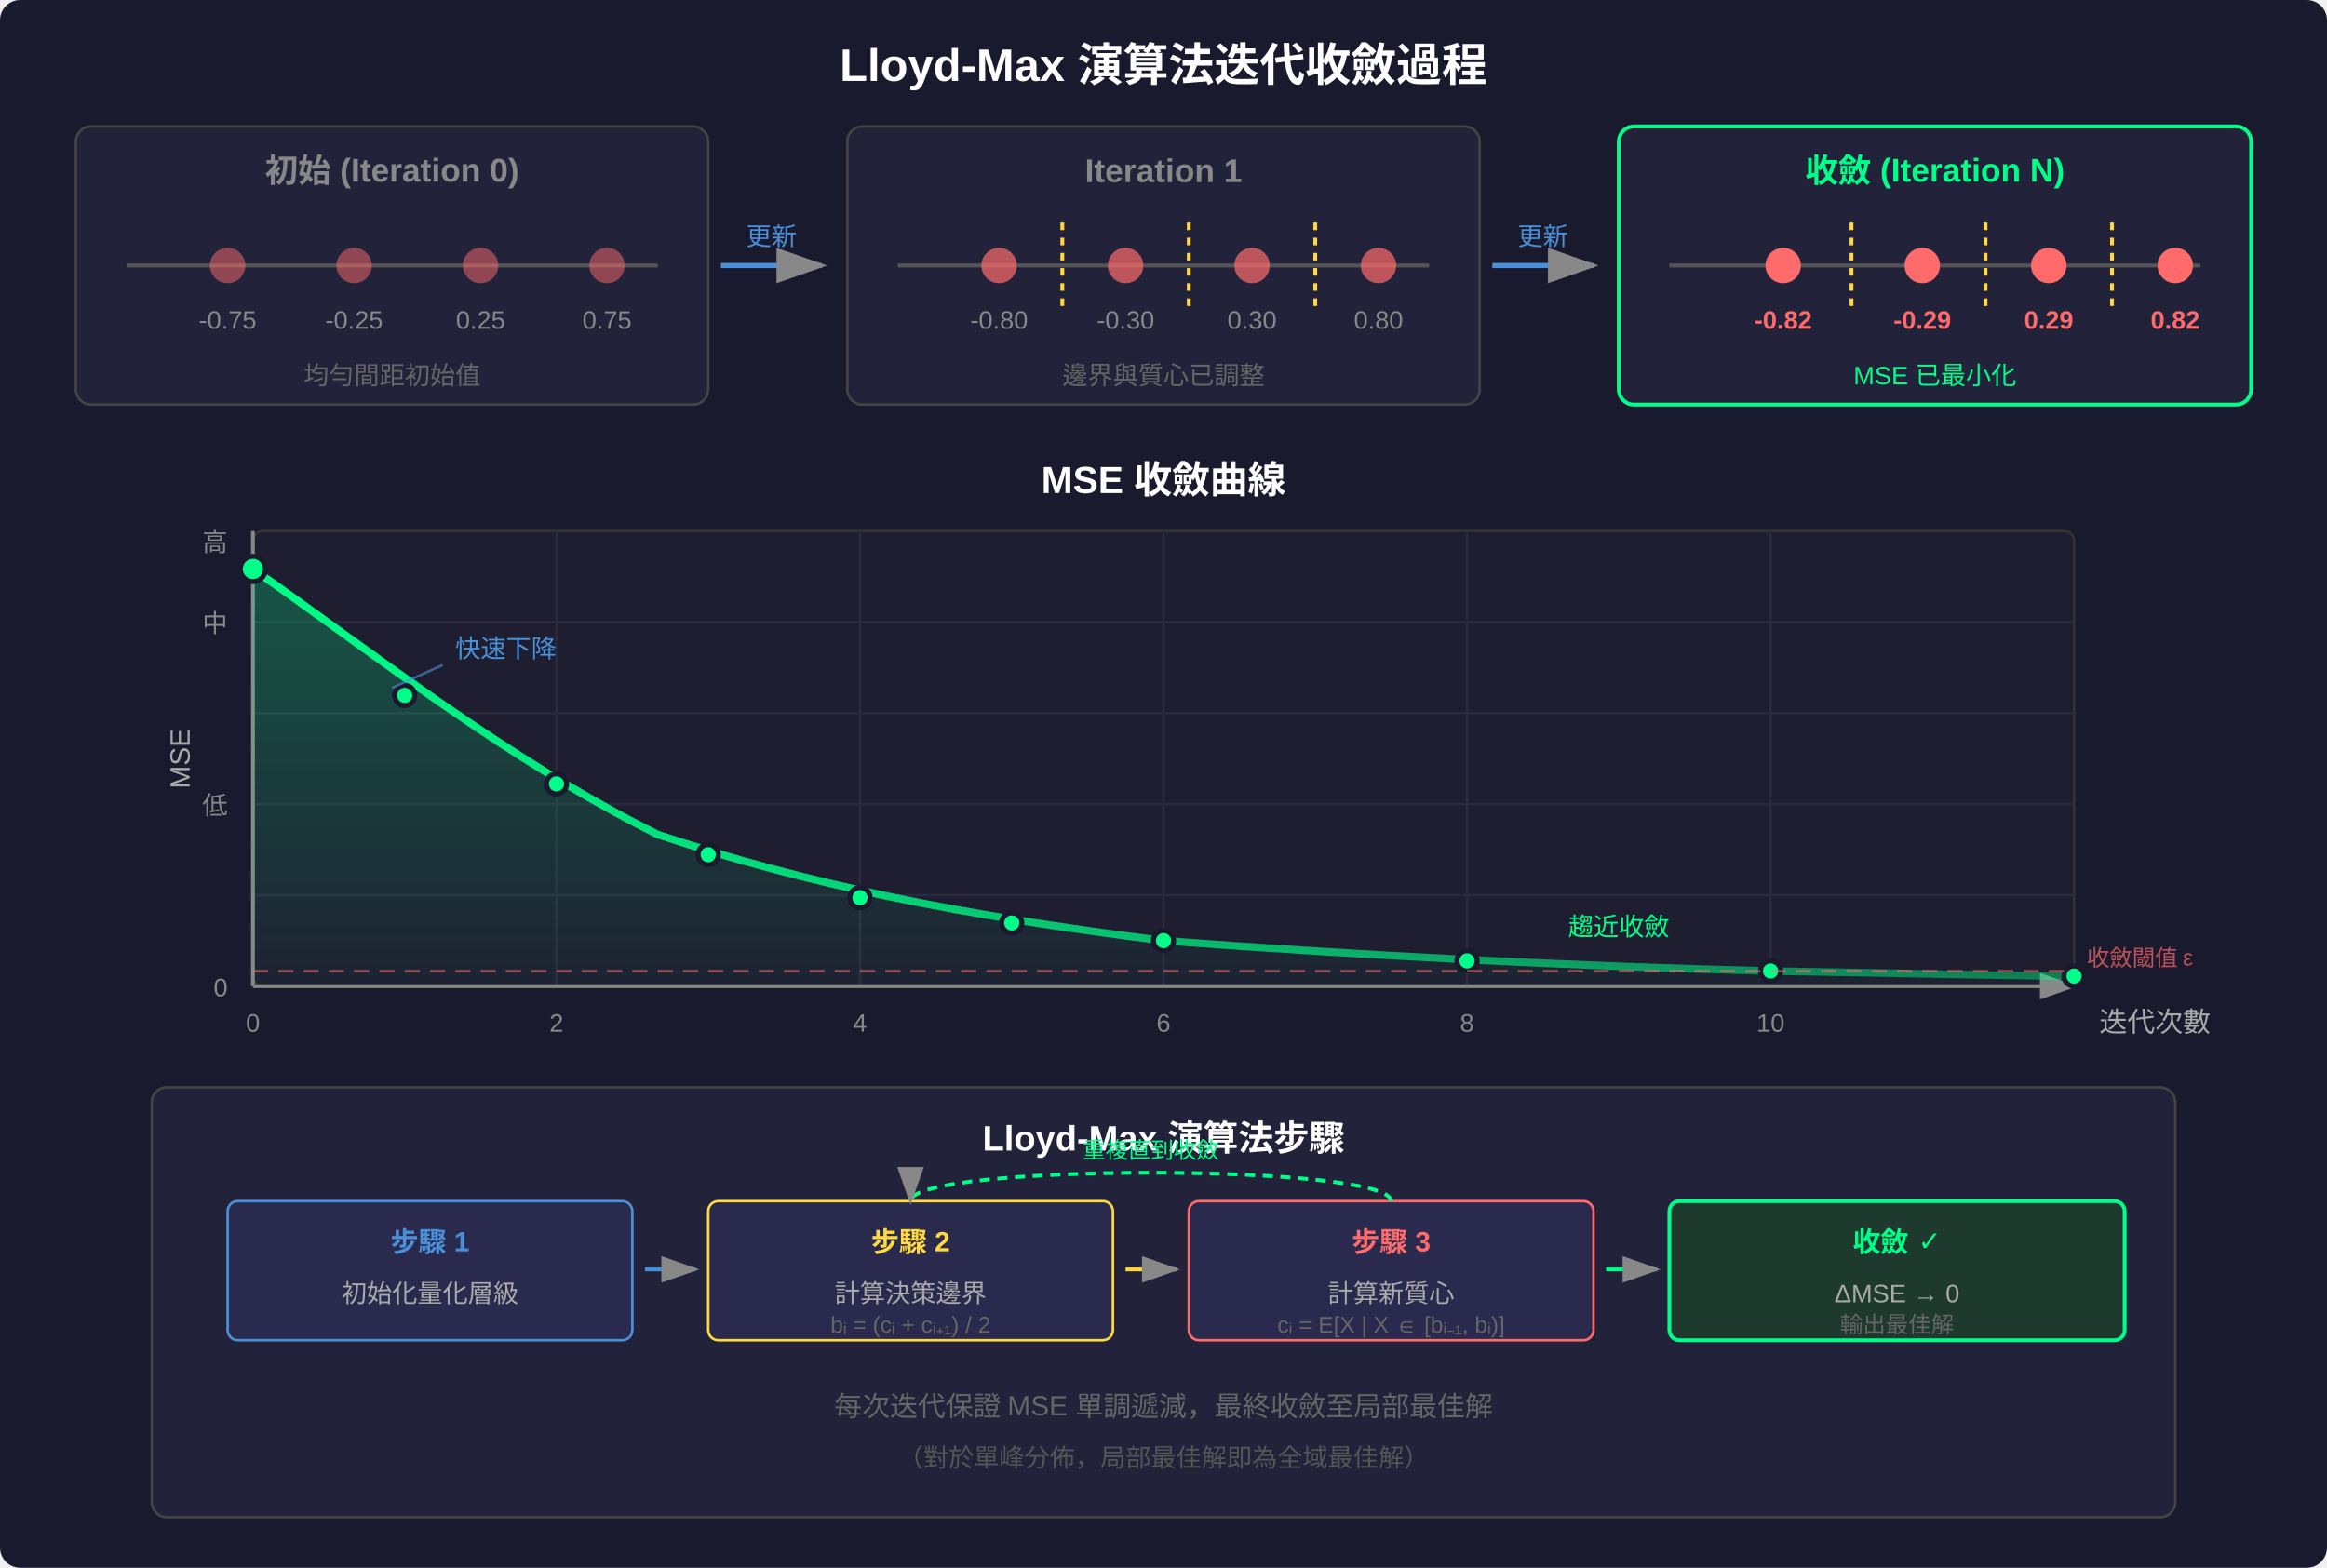
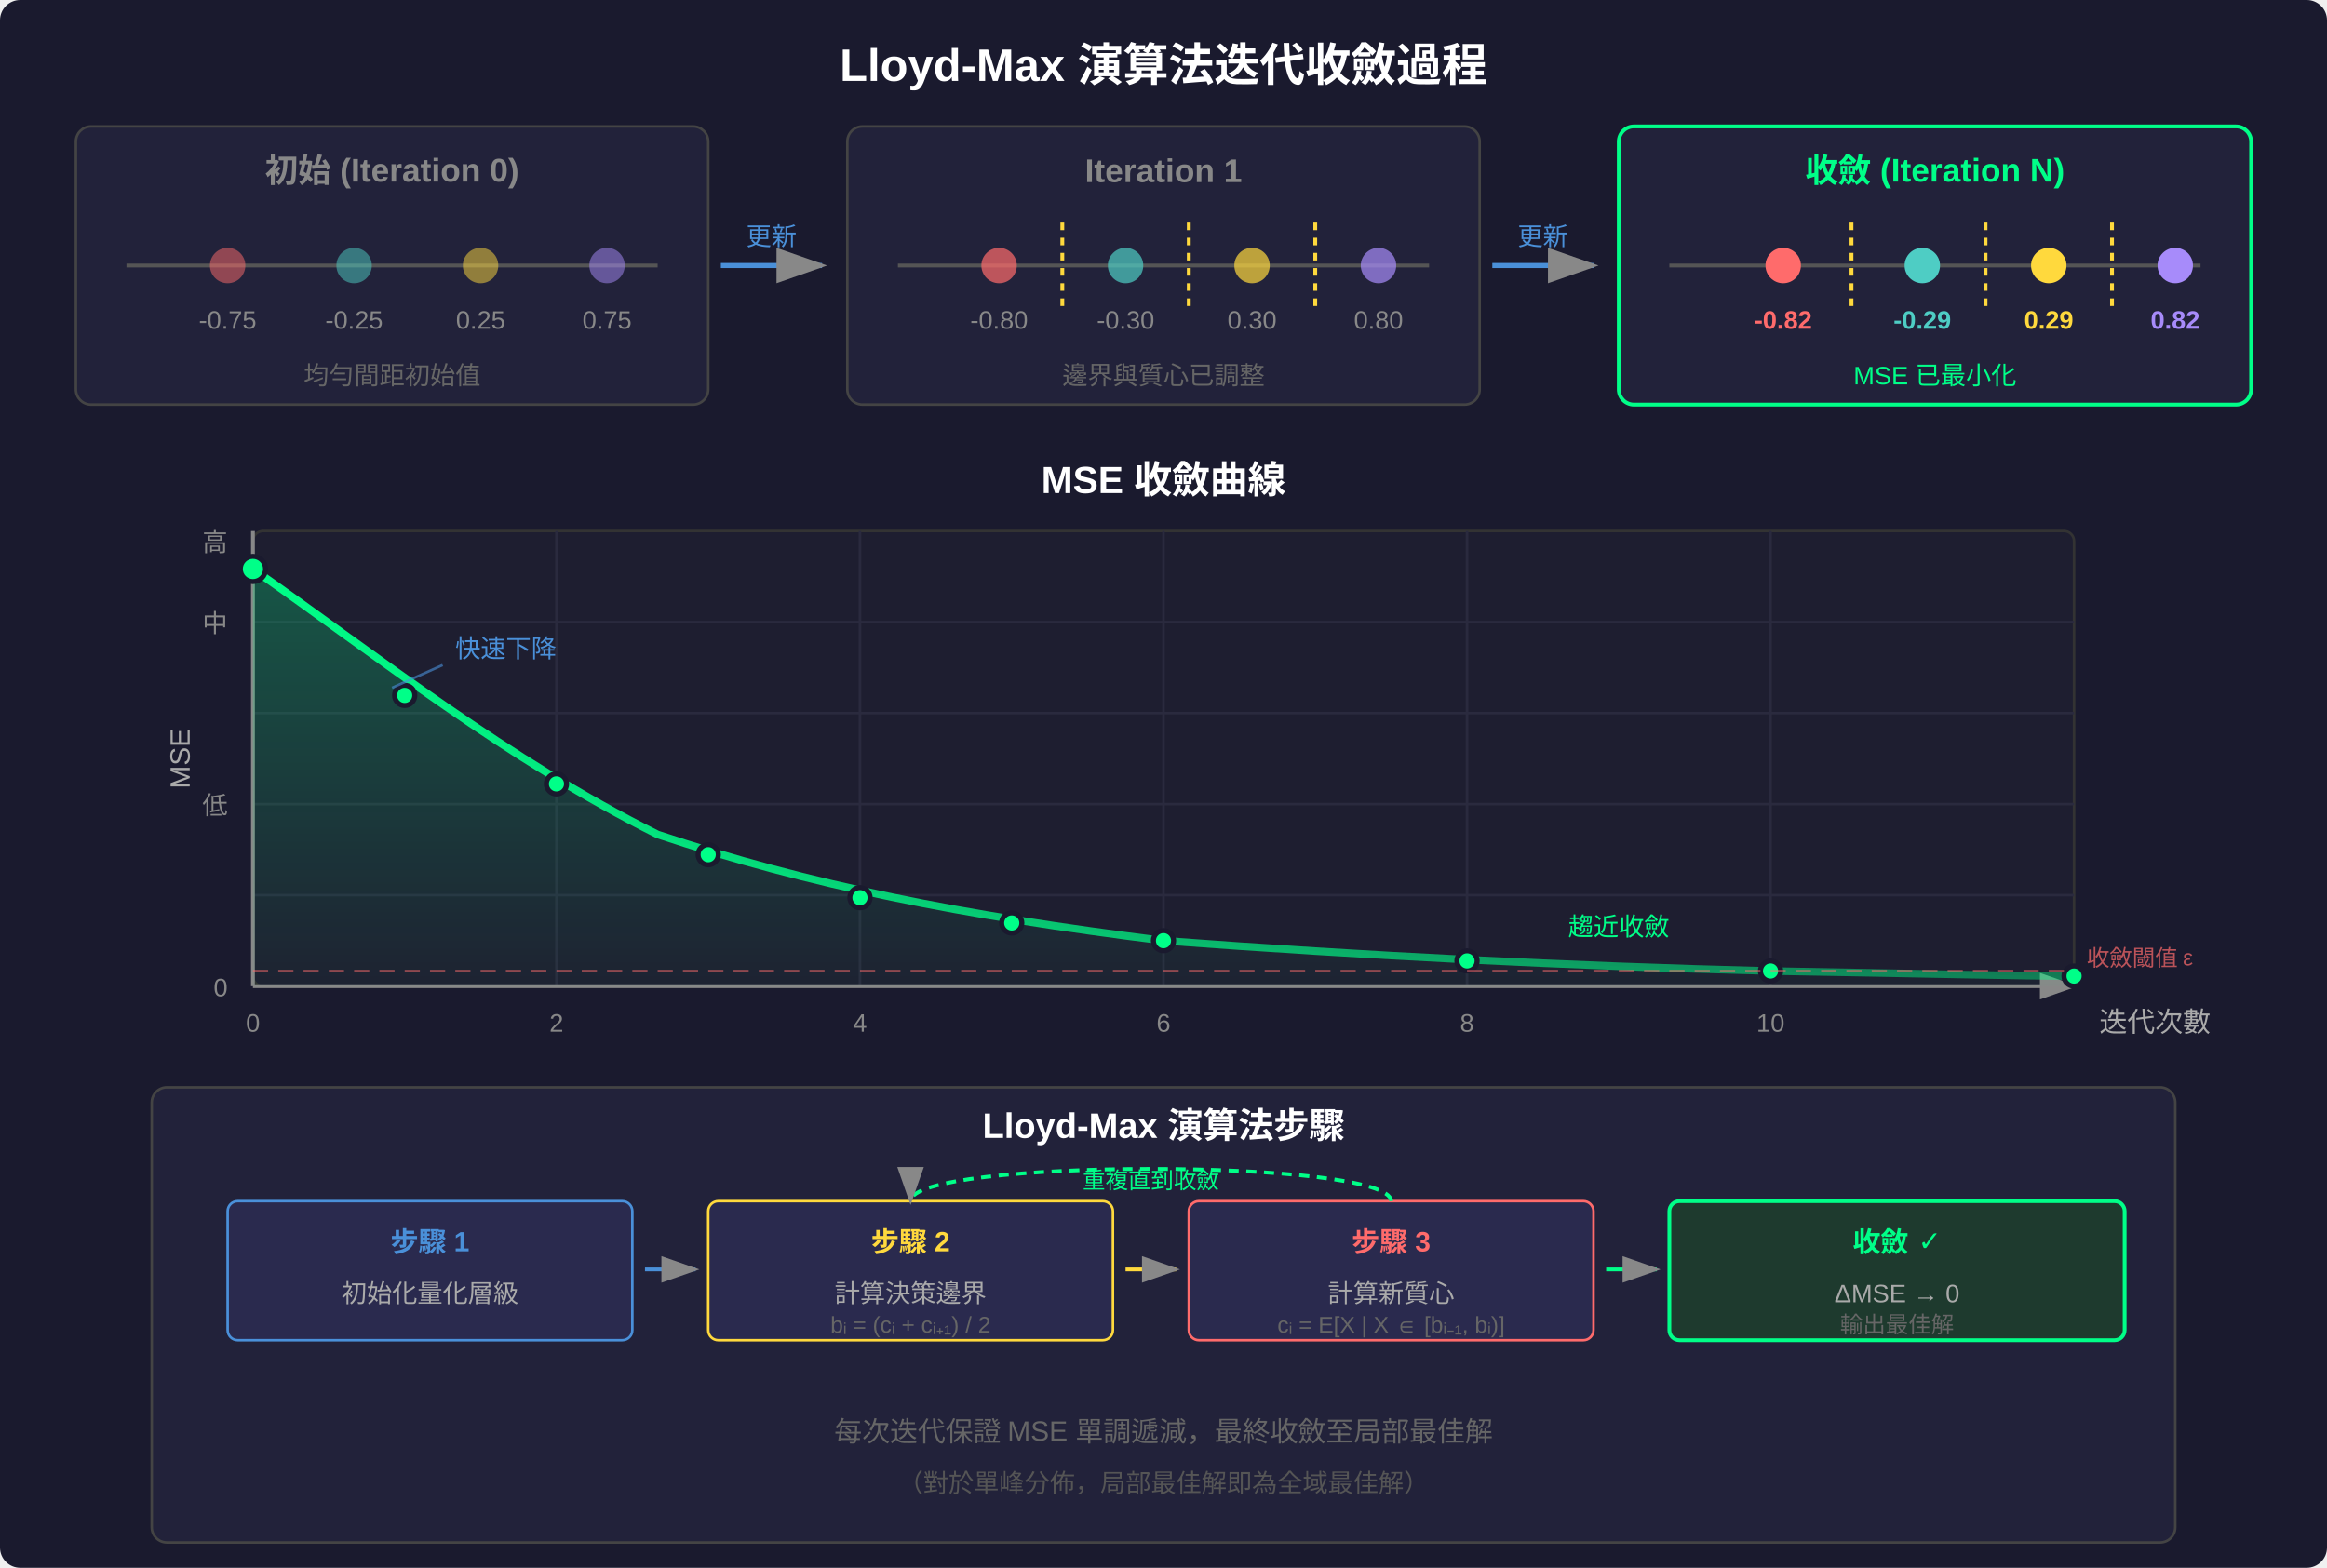
<svg xmlns="http://www.w3.org/2000/svg" viewBox="0 0 920 620">
  <defs>
    <marker id="arrowhead2" markerWidth="10" markerHeight="7" refX="9" refY="3.5" orient="auto">
      <polygon points="0 0, 10 3.5, 0 7" fill="#888" />
    </marker>
    <linearGradient id="mseGrad" x1="0%" y1="0%" x2="100%" y2="0%">
      <stop offset="0%" style="stop-color:#00FF88;stop-opacity:1" />
      <stop offset="100%" style="stop-color:#00FF88;stop-opacity:0.4" />
    </linearGradient>
    <linearGradient id="areaGrad" x1="0%" y1="0%" x2="0%" y2="100%">
      <stop offset="0%" style="stop-color:#00FF88;stop-opacity:0.25" />
      <stop offset="100%" style="stop-color:#00FF88;stop-opacity:0.02" />
    </linearGradient>
  </defs>
  <rect width="920" height="620" fill="#1a1a2e" rx="8" />
  <text x="460" y="32" text-anchor="middle" font-family="Arial, sans-serif" font-size="18" fill="#fff" font-weight="bold">
    Lloyd-Max 演算法迭代收斂過程
  </text>
  <rect x="30" y="50" width="250" height="110" fill="#22223a" stroke="#444" stroke-width="1" rx="6" />
  <text x="155" y="72" text-anchor="middle" font-family="Arial" font-size="13" fill="#888" font-weight="bold">初始 (Iteration 0)</text>
  <line x1="50" y1="105" x2="260" y2="105" stroke="#555" stroke-width="1.5" />
  <circle cx="90" cy="105" r="7" fill="#FF6B6B" opacity="0.5" />
-   <circle cx="140" cy="105" r="7" fill="#FF6B6B" opacity="0.5" />
-   <circle cx="190" cy="105" r="7" fill="#FF6B6B" opacity="0.5" />
-   <circle cx="240" cy="105" r="7" fill="#FF6B6B" opacity="0.5" />
+   <circle cx="140" cy="105" r="7" fill="#4ECDC4" opacity="0.5" />
+   <circle cx="190" cy="105" r="7" fill="#FFD93D" opacity="0.5" />
+   <circle cx="240" cy="105" r="7" fill="#A78BFA" opacity="0.5" />
  <text x="90" y="130" text-anchor="middle" font-family="Arial" font-size="10" fill="#888">-0.75</text>
  <text x="140" y="130" text-anchor="middle" font-family="Arial" font-size="10" fill="#888">-0.25</text>
  <text x="190" y="130" text-anchor="middle" font-family="Arial" font-size="10" fill="#888">0.25</text>
  <text x="240" y="130" text-anchor="middle" font-family="Arial" font-size="10" fill="#888">0.75</text>
  <text x="155" y="152" text-anchor="middle" font-family="Arial" font-size="10" fill="#666">均勻間距初始值</text>
  <line x1="285" y1="105" x2="325" y2="105" stroke="#4A90D9" stroke-width="2" marker-end="url(#arrowhead2)" />
  <text x="305" y="97" text-anchor="middle" font-family="Arial" font-size="10" fill="#4A90D9">更新</text>
  <rect x="335" y="50" width="250" height="110" fill="#22223a" stroke="#444" stroke-width="1" rx="6" />
  <text x="460" y="72" text-anchor="middle" font-family="Arial" font-size="13" fill="#888" font-weight="bold">Iteration 1</text>
  <line x1="355" y1="105" x2="565" y2="105" stroke="#555" stroke-width="1.5" />
  <circle cx="395" cy="105" r="7" fill="#FF6B6B" opacity="0.7" />
-   <circle cx="445" cy="105" r="7" fill="#FF6B6B" opacity="0.7" />
-   <circle cx="495" cy="105" r="7" fill="#FF6B6B" opacity="0.7" />
-   <circle cx="545" cy="105" r="7" fill="#FF6B6B" opacity="0.7" />
+   <circle cx="445" cy="105" r="7" fill="#4ECDC4" opacity="0.7" />
+   <circle cx="495" cy="105" r="7" fill="#FFD93D" opacity="0.7" />
+   <circle cx="545" cy="105" r="7" fill="#A78BFA" opacity="0.7" />
  <line x1="420" y1="88" x2="420" y2="122" stroke="#FFD93D" stroke-width="1.5" stroke-dasharray="3,3" />
  <line x1="470" y1="88" x2="470" y2="122" stroke="#FFD93D" stroke-width="1.5" stroke-dasharray="3,3" />
  <line x1="520" y1="88" x2="520" y2="122" stroke="#FFD93D" stroke-width="1.5" stroke-dasharray="3,3" />
  <text x="395" y="130" text-anchor="middle" font-family="Arial" font-size="10" fill="#888">-0.80</text>
  <text x="445" y="130" text-anchor="middle" font-family="Arial" font-size="10" fill="#888">-0.30</text>
  <text x="495" y="130" text-anchor="middle" font-family="Arial" font-size="10" fill="#888">0.30</text>
  <text x="545" y="130" text-anchor="middle" font-family="Arial" font-size="10" fill="#888">0.80</text>
  <text x="460" y="152" text-anchor="middle" font-family="Arial" font-size="10" fill="#666">邊界與質心已調整</text>
  <line x1="590" y1="105" x2="630" y2="105" stroke="#4A90D9" stroke-width="2" marker-end="url(#arrowhead2)" />
  <text x="610" y="97" text-anchor="middle" font-family="Arial" font-size="10" fill="#4A90D9">更新</text>
  <rect x="640" y="50" width="250" height="110" fill="#22223a" stroke="#00FF88" stroke-width="1.5" rx="6" />
  <text x="765" y="72" text-anchor="middle" font-family="Arial" font-size="13" fill="#00FF88" font-weight="bold">收斂 (Iteration N)</text>
  <line x1="660" y1="105" x2="870" y2="105" stroke="#555" stroke-width="1.5" />
  <circle cx="705" cy="105" r="7" fill="#FF6B6B" />
-   <circle cx="760" cy="105" r="7" fill="#FF6B6B" />
-   <circle cx="810" cy="105" r="7" fill="#FF6B6B" />
-   <circle cx="860" cy="105" r="7" fill="#FF6B6B" />
+   <circle cx="760" cy="105" r="7" fill="#4ECDC4" />
+   <circle cx="810" cy="105" r="7" fill="#FFD93D" />
+   <circle cx="860" cy="105" r="7" fill="#A78BFA" />
  <line x1="732" y1="88" x2="732" y2="122" stroke="#FFD93D" stroke-width="1.5" stroke-dasharray="3,3" />
  <line x1="785" y1="88" x2="785" y2="122" stroke="#FFD93D" stroke-width="1.5" stroke-dasharray="3,3" />
  <line x1="835" y1="88" x2="835" y2="122" stroke="#FFD93D" stroke-width="1.5" stroke-dasharray="3,3" />
  <text x="705" y="130" text-anchor="middle" font-family="Arial" font-size="10" fill="#FF6B6B" font-weight="bold">-0.82</text>
-   <text x="760" y="130" text-anchor="middle" font-family="Arial" font-size="10" fill="#FF6B6B" font-weight="bold">-0.29</text>
-   <text x="810" y="130" text-anchor="middle" font-family="Arial" font-size="10" fill="#FF6B6B" font-weight="bold">0.29</text>
-   <text x="860" y="130" text-anchor="middle" font-family="Arial" font-size="10" fill="#FF6B6B" font-weight="bold">0.82</text>
+   <text x="760" y="130" text-anchor="middle" font-family="Arial" font-size="10" fill="#4ECDC4" font-weight="bold">-0.29</text>
+   <text x="810" y="130" text-anchor="middle" font-family="Arial" font-size="10" fill="#FFD93D" font-weight="bold">0.29</text>
+   <text x="860" y="130" text-anchor="middle" font-family="Arial" font-size="10" fill="#A78BFA" font-weight="bold">0.82</text>
  <text x="765" y="152" text-anchor="middle" font-family="Arial" font-size="10" fill="#00FF88">MSE 已最小化</text>
  <text x="460" y="195" text-anchor="middle" font-family="Arial, sans-serif" font-size="15" fill="#fff" font-weight="bold">MSE 收斂曲線</text>
  <rect x="100" y="210" width="720" height="180" fill="#1e1e30" stroke="#333" stroke-width="1" rx="4" />
  <line x1="100" y1="246" x2="820" y2="246" stroke="#2a2a3e" stroke-width="1" />
  <line x1="100" y1="282" x2="820" y2="282" stroke="#2a2a3e" stroke-width="1" />
  <line x1="100" y1="318" x2="820" y2="318" stroke="#2a2a3e" stroke-width="1" />
  <line x1="100" y1="354" x2="820" y2="354" stroke="#2a2a3e" stroke-width="1" />
  <line x1="220" y1="210" x2="220" y2="390" stroke="#2a2a3e" stroke-width="1" />
  <line x1="340" y1="210" x2="340" y2="390" stroke="#2a2a3e" stroke-width="1" />
  <line x1="460" y1="210" x2="460" y2="390" stroke="#2a2a3e" stroke-width="1" />
  <line x1="580" y1="210" x2="580" y2="390" stroke="#2a2a3e" stroke-width="1" />
  <line x1="700" y1="210" x2="700" y2="390" stroke="#2a2a3e" stroke-width="1" />
  <line x1="100" y1="390" x2="820" y2="390" stroke="#888" stroke-width="1.5" marker-end="url(#arrowhead2)" />
  <line x1="100" y1="210" x2="100" y2="390" stroke="#888" stroke-width="1.5" />
  <text x="100" y="408" text-anchor="middle" font-family="Arial" font-size="10" fill="#888">0</text>
  <text x="220" y="408" text-anchor="middle" font-family="Arial" font-size="10" fill="#888">2</text>
  <text x="340" y="408" text-anchor="middle" font-family="Arial" font-size="10" fill="#888">4</text>
  <text x="460" y="408" text-anchor="middle" font-family="Arial" font-size="10" fill="#888">6</text>
  <text x="580" y="408" text-anchor="middle" font-family="Arial" font-size="10" fill="#888">8</text>
  <text x="700" y="408" text-anchor="middle" font-family="Arial" font-size="10" fill="#888">10</text>
  <text x="830" y="408" font-family="Arial" font-size="11" fill="#aaa">迭代次數</text>
  <text x="90" y="394" text-anchor="end" font-family="Arial" font-size="10" fill="#888">0</text>
  <text x="90" y="322" text-anchor="end" font-family="Arial" font-size="10" fill="#888">低</text>
  <text x="90" y="250" text-anchor="end" font-family="Arial" font-size="10" fill="#888">中</text>
  <text x="90" y="218" text-anchor="end" font-family="Arial" font-size="10" fill="#888">高</text>
  <text x="75" y="300" text-anchor="middle" font-family="Arial" font-size="11" fill="#aaa" transform="rotate(-90, 75, 300)">MSE</text>
  <path d="M 100 225             C 150 260, 200 300, 260 330            C 320 350, 380 362, 460 372            C 540 378, 620 382, 700 384            C 760 385, 800 386, 820 386            L 820 390 L 100 390 Z" fill="url(#areaGrad)" />
  <path d="M 100 225             C 150 260, 200 300, 260 330            C 320 350, 380 362, 460 372            C 540 378, 620 382, 700 384            C 760 385, 800 386, 820 386" fill="none" stroke="url(#mseGrad)" stroke-width="3" stroke-linecap="round" />
  <circle cx="100" cy="225" r="5" fill="#00FF88" stroke="#1a1a2e" stroke-width="2" />
  <circle cx="160" cy="275" r="4" fill="#00FF88" stroke="#1a1a2e" stroke-width="2" />
  <circle cx="220" cy="310" r="4" fill="#00FF88" stroke="#1a1a2e" stroke-width="2" />
  <circle cx="280" cy="338" r="4" fill="#00FF88" stroke="#1a1a2e" stroke-width="2" />
  <circle cx="340" cy="355" r="4" fill="#00FF88" stroke="#1a1a2e" stroke-width="2" />
  <circle cx="400" cy="365" r="4" fill="#00FF88" stroke="#1a1a2e" stroke-width="2" />
  <circle cx="460" cy="372" r="4" fill="#00FF88" stroke="#1a1a2e" stroke-width="2" />
  <circle cx="580" cy="380" r="4" fill="#00FF88" stroke="#1a1a2e" stroke-width="2" />
  <circle cx="700" cy="384" r="4" fill="#00FF88" stroke="#1a1a2e" stroke-width="2" />
  <circle cx="820" cy="386" r="4" fill="#00FF88" stroke="#1a1a2e" stroke-width="2" />
  <line x1="100" y1="384" x2="820" y2="384" stroke="#FF6B6B" stroke-width="1" stroke-dasharray="6,4" opacity="0.5" />
  <text x="825" y="382" font-family="Arial" font-size="9" fill="#FF6B6B" opacity="0.7">收斂閾值 ε</text>
  <text x="180" y="260" font-family="Arial" font-size="10" fill="#4A90D9">快速下降</text>
  <line x1="175" y1="263" x2="155" y2="272" stroke="#4A90D9" stroke-width="1" opacity="0.6" />
  <text x="620" y="370" font-family="Arial" font-size="10" fill="#00FF88">趨近收斂</text>
-   <rect x="60" y="430" width="800" height="170" fill="#22223a" stroke="#444" stroke-width="1" rx="6" />
-   <text x="460" y="455" text-anchor="middle" font-family="Arial, sans-serif" font-size="14" fill="#fff" font-weight="bold">Lloyd-Max 演算法步驟</text>
+   <rect x="60" y="430" width="800" height="180" fill="#22223a" stroke="#444" stroke-width="1" rx="6" />
+   <text x="460" y="450" text-anchor="middle" font-family="Arial, sans-serif" font-size="14" fill="#fff" font-weight="bold">Lloyd-Max 演算法步驟</text>
  <rect x="90" y="475" width="160" height="55" fill="#2a2a4e" stroke="#4A90D9" stroke-width="1" rx="4" />
  <text x="170" y="495" text-anchor="middle" font-family="Arial" font-size="11" fill="#4A90D9" font-weight="bold">步驟 1</text>
  <text x="170" y="515" text-anchor="middle" font-family="Arial" font-size="10" fill="#aaa">初始化量化層級</text>
  <line x1="255" y1="502" x2="275" y2="502" stroke="#4A90D9" stroke-width="1.5" marker-end="url(#arrowhead2)" />
  <rect x="280" y="475" width="160" height="55" fill="#2a2a4e" stroke="#FFD93D" stroke-width="1" rx="4" />
  <text x="360" y="495" text-anchor="middle" font-family="Arial" font-size="11" fill="#FFD93D" font-weight="bold">步驟 2</text>
  <text x="360" y="515" text-anchor="middle" font-family="Arial" font-size="10" fill="#aaa">計算決策邊界</text>
  <text x="360" y="527" text-anchor="middle" font-family="Arial" font-size="9" fill="#666">bᵢ = (cᵢ + cᵢ₊₁) / 2</text>
  <line x1="445" y1="502" x2="465" y2="502" stroke="#FFD93D" stroke-width="1.5" marker-end="url(#arrowhead2)" />
  <rect x="470" y="475" width="160" height="55" fill="#2a2a4e" stroke="#FF6B6B" stroke-width="1" rx="4" />
  <text x="550" y="495" text-anchor="middle" font-family="Arial" font-size="11" fill="#FF6B6B" font-weight="bold">步驟 3</text>
  <text x="550" y="515" text-anchor="middle" font-family="Arial" font-size="10" fill="#aaa">計算新質心</text>
  <text x="550" y="527" text-anchor="middle" font-family="Arial" font-size="9" fill="#666">cᵢ = E[X | X ∈ [bᵢ₋₁, bᵢ)]</text>
-   <path d="M 550 475 C 550 460, 360 460, 360 475" fill="none" stroke="#00FF88" stroke-width="1.5" stroke-dasharray="4,3" marker-end="url(#arrowhead2)" />
-   <text x="455" y="458" text-anchor="middle" font-family="Arial" font-size="9" fill="#00FF88">重複直到收斂</text>
+   <path d="M 550 475 C 550 458, 360 458, 360 475" fill="none" stroke="#00FF88" stroke-width="1.5" stroke-dasharray="4,3" marker-end="url(#arrowhead2)" />
+   <text x="455" y="470" text-anchor="middle" font-family="Arial" font-size="9" fill="#00FF88">重複直到收斂</text>
  <rect x="660" y="475" width="180" height="55" fill="#1e3a2e" stroke="#00FF88" stroke-width="1.5" rx="4" />
  <text x="750" y="495" text-anchor="middle" font-family="Arial" font-size="11" fill="#00FF88" font-weight="bold">收斂 ✓</text>
  <text x="750" y="515" text-anchor="middle" font-family="Arial" font-size="10" fill="#aaa">ΔMSE → 0</text>
  <text x="750" y="527" text-anchor="middle" font-family="Arial" font-size="9" fill="#666">輸出最佳解</text>
  <line x1="635" y1="502" x2="655" y2="502" stroke="#00FF88" stroke-width="1.5" marker-end="url(#arrowhead2)" />
-   <text x="460" y="560" text-anchor="middle" font-family="Arial" font-size="11" fill="#666">
+   <text x="460" y="570" text-anchor="middle" font-family="Arial" font-size="11" fill="#666">
    每次迭代保證 MSE 單調遞減，最終收斂至局部最佳解
  </text>
-   <text x="460" y="580" text-anchor="middle" font-family="Arial" font-size="10" fill="#555">
+   <text x="460" y="590" text-anchor="middle" font-family="Arial" font-size="10" fill="#555">
    （對於單峰分佈，局部最佳解即為全域最佳解）
  </text>
</svg>
